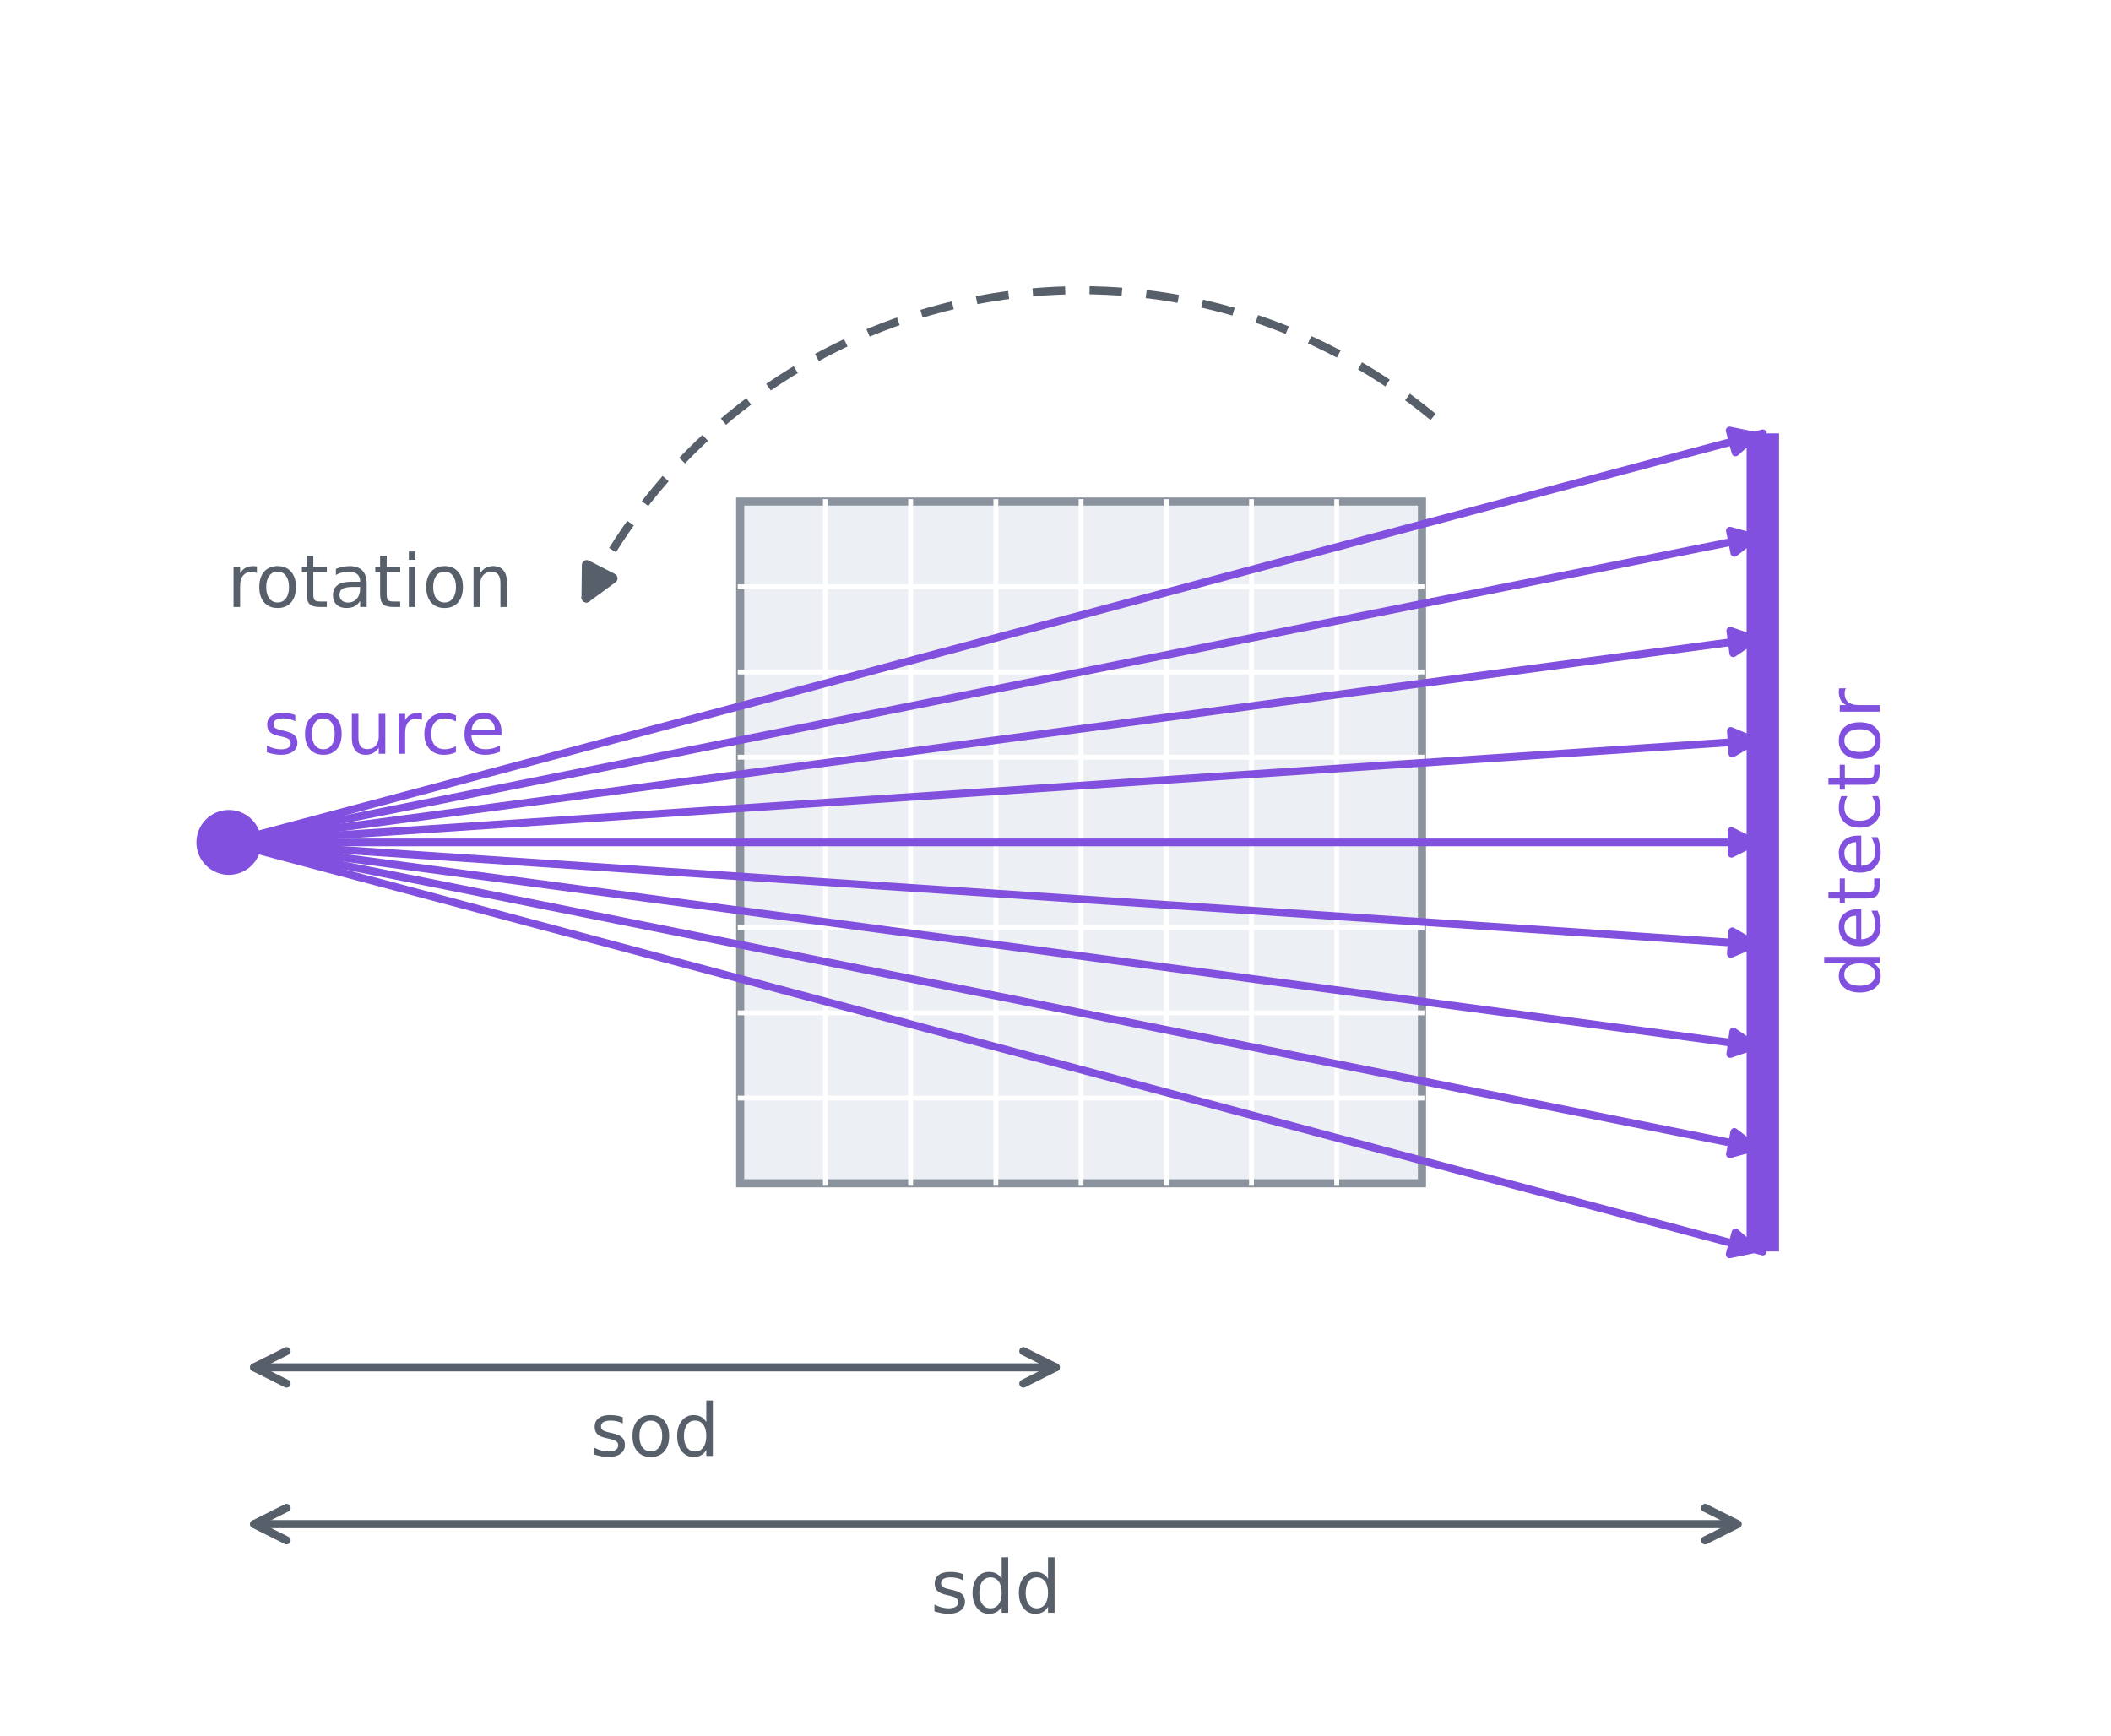
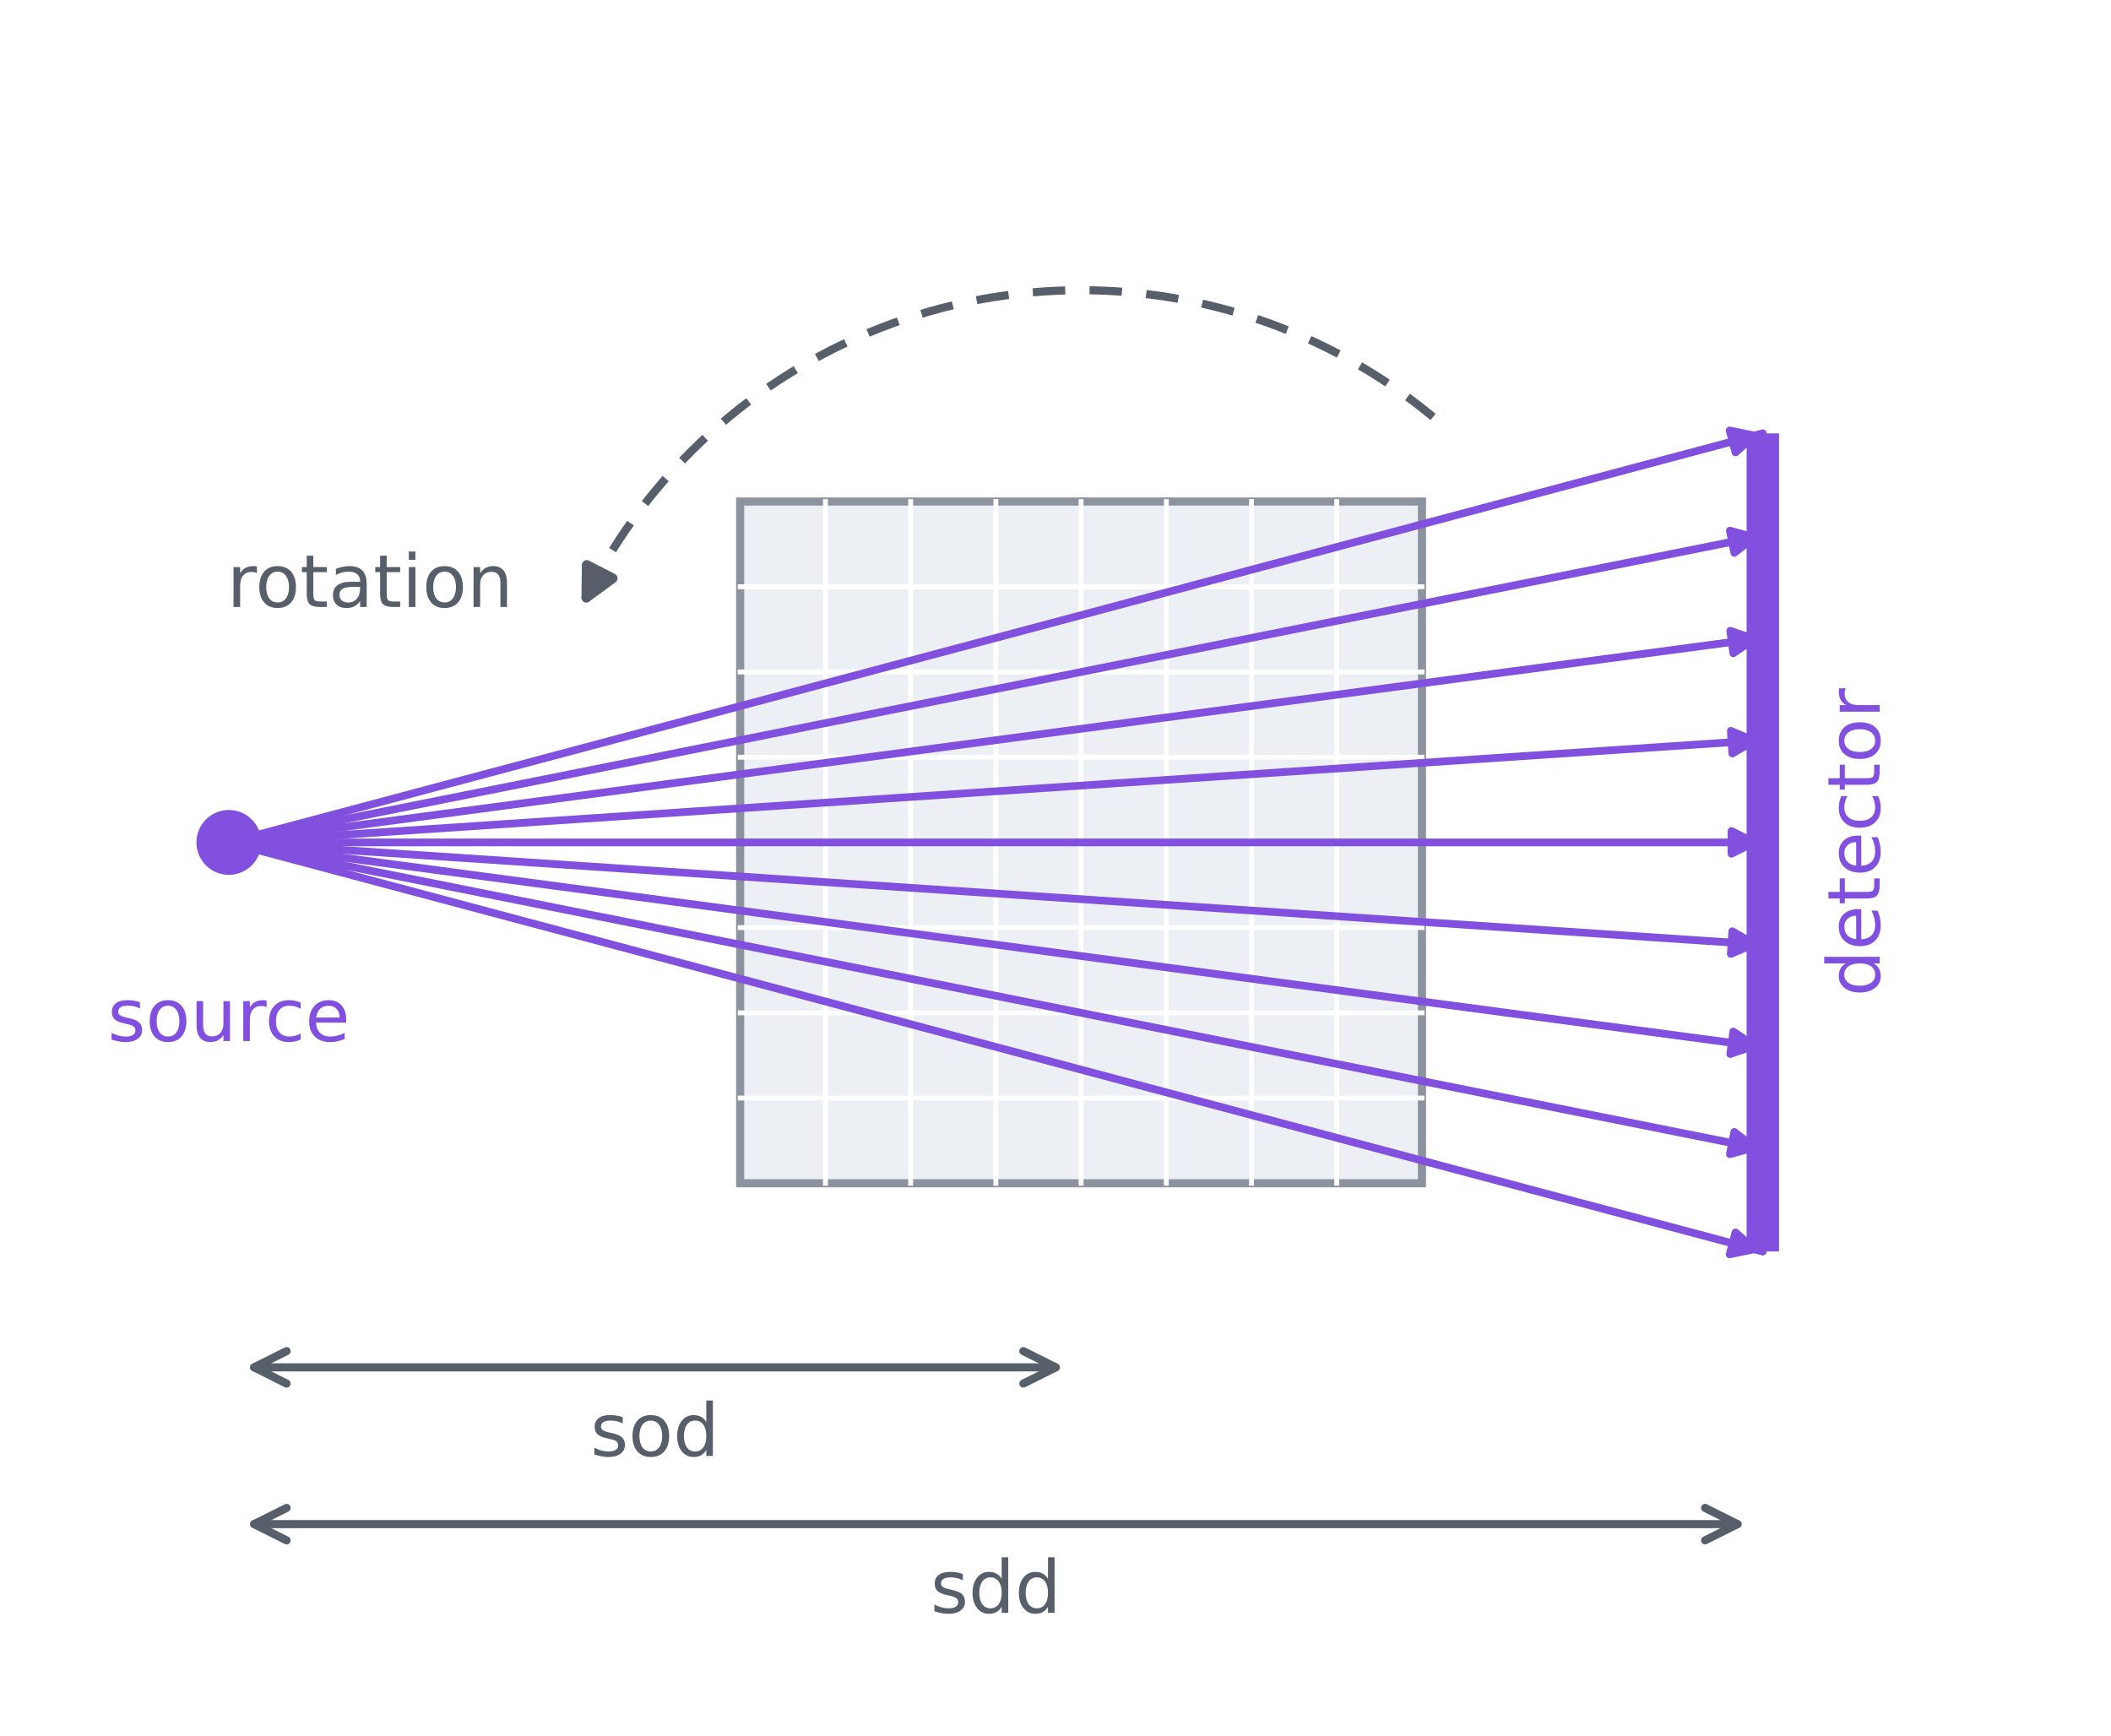
<svg xmlns="http://www.w3.org/2000/svg" xmlns:xlink="http://www.w3.org/1999/xlink" width="260.203pt" height="213.984pt" viewBox="0 0 260.203 213.984" version="1.1">
  <defs>
    <style type="text/css">*{stroke-linejoin: round; stroke-linecap: butt}</style>
  </defs>
  <g id="figure_1">
    <g id="patch_1">
      <path d="M 0 213.984  L 260.203 213.984  L 260.203 0  L 0 0  z " style="fill: #ffffff" />
    </g>
    <g id="axes_1">
      <g id="patch_2">
-         <path d="M 91.235 145.858  L 175.271 145.858  L 175.271 61.823  L 91.235 61.823  z " clip-path="url(#p2ba64a03a1)" style="fill: #eceff3; stroke: #8b949e; stroke-linejoin: miter" />
+         <path d="M 91.235 145.858  L 175.271 145.858  L 175.271 61.823  L 91.235 61.823  z " clip-path="url(#pa8e786cf85)" style="fill: #eceff3; stroke: #8b949e; stroke-linejoin: miter" />
      </g>
      <g id="line2d_1">
-         <path d="M 91.235 135.354  L 175.271 135.354  " clip-path="url(#p2ba64a03a1)" style="fill: none; stroke: #ffffff; stroke-width: 0.6; stroke-linecap: square" />
+         <path d="M 91.235 135.354  L 175.271 135.354  " clip-path="url(#pa8e786cf85)" style="fill: none; stroke: #ffffff; stroke-width: 0.6; stroke-linecap: square" />
      </g>
      <g id="line2d_2">
-         <path d="M 101.74 145.858  L 101.74 61.823  " clip-path="url(#p2ba64a03a1)" style="fill: none; stroke: #ffffff; stroke-width: 0.6; stroke-linecap: square" />
+         <path d="M 101.74 145.858  L 101.74 61.823  " clip-path="url(#pa8e786cf85)" style="fill: none; stroke: #ffffff; stroke-width: 0.6; stroke-linecap: square" />
      </g>
      <g id="line2d_3">
-         <path d="M 91.235 124.85  L 175.271 124.85  " clip-path="url(#p2ba64a03a1)" style="fill: none; stroke: #ffffff; stroke-width: 0.6; stroke-linecap: square" />
+         <path d="M 91.235 124.85  L 175.271 124.85  " clip-path="url(#pa8e786cf85)" style="fill: none; stroke: #ffffff; stroke-width: 0.6; stroke-linecap: square" />
      </g>
      <g id="line2d_4">
-         <path d="M 112.244 145.858  L 112.244 61.823  " clip-path="url(#p2ba64a03a1)" style="fill: none; stroke: #ffffff; stroke-width: 0.6; stroke-linecap: square" />
+         <path d="M 112.244 145.858  L 112.244 61.823  " clip-path="url(#pa8e786cf85)" style="fill: none; stroke: #ffffff; stroke-width: 0.6; stroke-linecap: square" />
      </g>
      <g id="line2d_5">
-         <path d="M 91.235 114.345  L 175.271 114.345  " clip-path="url(#p2ba64a03a1)" style="fill: none; stroke: #ffffff; stroke-width: 0.6; stroke-linecap: square" />
+         <path d="M 91.235 114.345  L 175.271 114.345  " clip-path="url(#pa8e786cf85)" style="fill: none; stroke: #ffffff; stroke-width: 0.6; stroke-linecap: square" />
      </g>
      <g id="line2d_6">
-         <path d="M 122.749 145.858  L 122.749 61.823  " clip-path="url(#p2ba64a03a1)" style="fill: none; stroke: #ffffff; stroke-width: 0.6; stroke-linecap: square" />
+         <path d="M 122.749 145.858  L 122.749 61.823  " clip-path="url(#pa8e786cf85)" style="fill: none; stroke: #ffffff; stroke-width: 0.6; stroke-linecap: square" />
      </g>
      <g id="line2d_7">
-         <path d="M 91.235 103.841  L 175.271 103.841  " clip-path="url(#p2ba64a03a1)" style="fill: none; stroke: #ffffff; stroke-width: 0.6; stroke-linecap: square" />
+         <path d="M 91.235 103.841  L 175.271 103.841  " clip-path="url(#pa8e786cf85)" style="fill: none; stroke: #ffffff; stroke-width: 0.6; stroke-linecap: square" />
      </g>
      <g id="line2d_8">
-         <path d="M 133.253 145.858  L 133.253 61.823  " clip-path="url(#p2ba64a03a1)" style="fill: none; stroke: #ffffff; stroke-width: 0.6; stroke-linecap: square" />
+         <path d="M 133.253 145.858  L 133.253 61.823  " clip-path="url(#pa8e786cf85)" style="fill: none; stroke: #ffffff; stroke-width: 0.6; stroke-linecap: square" />
      </g>
      <g id="line2d_9">
-         <path d="M 91.235 93.336  L 175.271 93.336  " clip-path="url(#p2ba64a03a1)" style="fill: none; stroke: #ffffff; stroke-width: 0.6; stroke-linecap: square" />
+         <path d="M 91.235 93.336  L 175.271 93.336  " clip-path="url(#pa8e786cf85)" style="fill: none; stroke: #ffffff; stroke-width: 0.6; stroke-linecap: square" />
      </g>
      <g id="line2d_10">
-         <path d="M 143.757 145.858  L 143.757 61.823  " clip-path="url(#p2ba64a03a1)" style="fill: none; stroke: #ffffff; stroke-width: 0.6; stroke-linecap: square" />
+         <path d="M 143.757 145.858  L 143.757 61.823  " clip-path="url(#pa8e786cf85)" style="fill: none; stroke: #ffffff; stroke-width: 0.6; stroke-linecap: square" />
      </g>
      <g id="line2d_11">
-         <path d="M 91.235 82.832  L 175.271 82.832  " clip-path="url(#p2ba64a03a1)" style="fill: none; stroke: #ffffff; stroke-width: 0.6; stroke-linecap: square" />
+         <path d="M 91.235 82.832  L 175.271 82.832  " clip-path="url(#pa8e786cf85)" style="fill: none; stroke: #ffffff; stroke-width: 0.6; stroke-linecap: square" />
      </g>
      <g id="line2d_12">
-         <path d="M 154.262 145.858  L 154.262 61.823  " clip-path="url(#p2ba64a03a1)" style="fill: none; stroke: #ffffff; stroke-width: 0.6; stroke-linecap: square" />
+         <path d="M 154.262 145.858  L 154.262 61.823  " clip-path="url(#pa8e786cf85)" style="fill: none; stroke: #ffffff; stroke-width: 0.6; stroke-linecap: square" />
      </g>
      <g id="line2d_13">
-         <path d="M 91.235 72.327  L 175.271 72.327  " clip-path="url(#p2ba64a03a1)" style="fill: none; stroke: #ffffff; stroke-width: 0.6; stroke-linecap: square" />
+         <path d="M 91.235 72.327  L 175.271 72.327  " clip-path="url(#pa8e786cf85)" style="fill: none; stroke: #ffffff; stroke-width: 0.6; stroke-linecap: square" />
      </g>
      <g id="line2d_14">
-         <path d="M 164.766 145.858  L 164.766 61.823  " clip-path="url(#p2ba64a03a1)" style="fill: none; stroke: #ffffff; stroke-width: 0.6; stroke-linecap: square" />
+         <path d="M 164.766 145.858  L 164.766 61.823  " clip-path="url(#pa8e786cf85)" style="fill: none; stroke: #ffffff; stroke-width: 0.6; stroke-linecap: square" />
      </g>
      <g id="line2d_15">
-         <path d="M 28.209 103.841  L 217.288 154.262  " clip-path="url(#p2ba64a03a1)" style="fill: none; stroke: #8250df; stroke-width: 0.95; stroke-linecap: round" />
+         <path d="M 28.209 103.841  L 217.288 154.262  " clip-path="url(#pa8e786cf85)" style="fill: none; stroke: #8250df; stroke-width: 0.95; stroke-linecap: round" />
      </g>
      <g id="line2d_16">
-         <path d="M 28.209 103.841  L 217.288 141.657  " clip-path="url(#p2ba64a03a1)" style="fill: none; stroke: #8250df; stroke-width: 0.95; stroke-linecap: round" />
+         <path d="M 28.209 103.841  L 217.288 141.657  " clip-path="url(#pa8e786cf85)" style="fill: none; stroke: #8250df; stroke-width: 0.95; stroke-linecap: round" />
      </g>
      <g id="line2d_17">
-         <path d="M 28.209 103.841  L 217.288 129.051  " clip-path="url(#p2ba64a03a1)" style="fill: none; stroke: #8250df; stroke-width: 0.95; stroke-linecap: round" />
+         <path d="M 28.209 103.841  L 217.288 129.051  " clip-path="url(#pa8e786cf85)" style="fill: none; stroke: #8250df; stroke-width: 0.95; stroke-linecap: round" />
      </g>
      <g id="line2d_18">
-         <path d="M 28.209 103.841  L 217.288 116.446  " clip-path="url(#p2ba64a03a1)" style="fill: none; stroke: #8250df; stroke-width: 0.95; stroke-linecap: round" />
+         <path d="M 28.209 103.841  L 217.288 116.446  " clip-path="url(#pa8e786cf85)" style="fill: none; stroke: #8250df; stroke-width: 0.95; stroke-linecap: round" />
      </g>
      <g id="line2d_19">
-         <path d="M 28.209 103.841  L 217.288 103.841  " clip-path="url(#p2ba64a03a1)" style="fill: none; stroke: #8250df; stroke-width: 0.95; stroke-linecap: round" />
+         <path d="M 28.209 103.841  L 217.288 103.841  " clip-path="url(#pa8e786cf85)" style="fill: none; stroke: #8250df; stroke-width: 0.95; stroke-linecap: round" />
      </g>
      <g id="line2d_20">
-         <path d="M 28.209 103.841  L 217.288 91.235  " clip-path="url(#p2ba64a03a1)" style="fill: none; stroke: #8250df; stroke-width: 0.95; stroke-linecap: round" />
+         <path d="M 28.209 103.841  L 217.288 91.235  " clip-path="url(#pa8e786cf85)" style="fill: none; stroke: #8250df; stroke-width: 0.95; stroke-linecap: round" />
      </g>
      <g id="line2d_21">
-         <path d="M 28.209 103.841  L 217.288 78.63  " clip-path="url(#p2ba64a03a1)" style="fill: none; stroke: #8250df; stroke-width: 0.95; stroke-linecap: round" />
+         <path d="M 28.209 103.841  L 217.288 78.63  " clip-path="url(#pa8e786cf85)" style="fill: none; stroke: #8250df; stroke-width: 0.95; stroke-linecap: round" />
      </g>
      <g id="line2d_22">
-         <path d="M 28.209 103.841  L 217.288 66.025  " clip-path="url(#p2ba64a03a1)" style="fill: none; stroke: #8250df; stroke-width: 0.95; stroke-linecap: round" />
+         <path d="M 28.209 103.841  L 217.288 66.025  " clip-path="url(#pa8e786cf85)" style="fill: none; stroke: #8250df; stroke-width: 0.95; stroke-linecap: round" />
      </g>
      <g id="line2d_23">
-         <path d="M 28.209 103.841  L 217.288 53.419  " clip-path="url(#p2ba64a03a1)" style="fill: none; stroke: #8250df; stroke-width: 0.95; stroke-linecap: round" />
+         <path d="M 28.209 103.841  L 217.288 53.419  " clip-path="url(#pa8e786cf85)" style="fill: none; stroke: #8250df; stroke-width: 0.95; stroke-linecap: round" />
      </g>
      <g id="line2d_24">
-         <path d="M 176.642 51.393  L 175.421 50.406  L 174.177 49.448  L 172.912 48.519  L 171.625 47.619  L 170.318 46.749  L 168.992 45.909  L 167.646 45.1  L 166.282 44.323  L 164.901 43.577  L 163.503 42.863  L 162.088 42.181  L 160.659 41.533  L 159.214 40.917  L 157.756 40.335  L 156.285 39.787  L 154.802 39.273  L 153.307 38.793  L 151.801 38.348  L 150.286 37.938  L 148.761 37.562  L 147.229 37.222  L 145.689 36.918  L 144.142 36.649  L 142.589 36.415  L 141.032 36.218  L 139.47 36.057  L 137.905 35.931  L 136.338 35.842  L 134.769 35.789  L 133.199 35.772  L 131.629 35.791  L 130.06 35.847  L 128.493 35.939  L 126.928 36.067  L 125.367 36.23  L 123.81 36.43  L 122.257 36.666  L 120.711 36.937  L 119.171 37.245  L 117.639 37.587  L 116.115 37.965  L 114.601 38.377  L 113.096 38.825  L 111.602 39.307  L 110.119 39.824  L 108.649 40.374  L 107.192 40.959  L 105.748 41.576  L 104.32 42.227  L 102.907 42.911  L 101.509 43.627  L 100.129 44.375  L 98.767 45.155  L 97.422 45.966  L 96.097 46.808  L 94.792 47.68  L 93.507 48.582  L 92.243 49.513  L 91.001 50.473  L 89.781 51.462  L 88.585 52.478  L 87.412 53.522  L 86.264 54.593  L 85.14 55.69  L 84.043 56.812  L 82.971 57.96  L 81.926 59.131  L 80.909 60.327  L 79.919 61.546  L 78.958 62.787  L 78.026 64.05  L 77.123 65.335  L 76.25 66.639  L 75.407 67.964  L 74.595 69.307  L 73.814 70.669  L 73.065 72.049  L 72.347 73.446  L 71.663 74.858  " clip-path="url(#p2ba64a03a1)" style="fill: none; stroke-dasharray: 4,3; stroke-dashoffset: 0; stroke: #57606a" />
+         <path d="M 176.642 51.393  L 175.421 50.406  L 174.177 49.448  L 172.912 48.519  L 171.625 47.619  L 170.318 46.749  L 168.992 45.909  L 167.646 45.1  L 166.282 44.323  L 164.901 43.577  L 163.503 42.863  L 162.088 42.181  L 160.659 41.533  L 159.214 40.917  L 157.756 40.335  L 156.285 39.787  L 154.802 39.273  L 153.307 38.793  L 151.801 38.348  L 150.286 37.938  L 148.761 37.562  L 147.229 37.222  L 145.689 36.918  L 144.142 36.649  L 142.589 36.415  L 141.032 36.218  L 139.47 36.057  L 137.905 35.931  L 136.338 35.842  L 134.769 35.789  L 133.199 35.772  L 131.629 35.791  L 130.06 35.847  L 128.493 35.939  L 126.928 36.067  L 125.367 36.23  L 123.81 36.43  L 122.257 36.666  L 120.711 36.937  L 119.171 37.245  L 117.639 37.587  L 116.115 37.965  L 114.601 38.377  L 113.096 38.825  L 111.602 39.307  L 110.119 39.824  L 108.649 40.374  L 107.192 40.959  L 105.748 41.576  L 104.32 42.227  L 102.907 42.911  L 101.509 43.627  L 100.129 44.375  L 98.767 45.155  L 97.422 45.966  L 96.097 46.808  L 94.792 47.68  L 93.507 48.582  L 92.243 49.513  L 91.001 50.473  L 89.781 51.462  L 88.585 52.478  L 87.412 53.522  L 86.264 54.593  L 85.14 55.69  L 84.043 56.812  L 82.971 57.96  L 81.926 59.131  L 80.909 60.327  L 79.919 61.546  L 78.958 62.787  L 78.026 64.05  L 77.123 65.335  L 76.25 66.639  L 75.407 67.964  L 74.595 69.307  L 73.814 70.669  L 73.065 72.049  L 72.347 73.446  L 71.663 74.858  " clip-path="url(#pa8e786cf85)" style="fill: none; stroke-dasharray: 4,3; stroke-dashoffset: 0; stroke: #57606a" />
      </g>
      <g id="text_1">
-         <g style="fill: #8250df" transform="translate(32.41061 92.91608) scale(0.09 -0.09)">
+         <g style="fill: #8250df" transform="translate(13.26744 128.3267) scale(0.09 -0.09)">
          <defs>
            <path id="DejaVuSans-73" d="M 2834 3397  L 2834 2853  Q 2591 2978 2328 3040  Q 2066 3103 1784 3103  Q 1356 3103 1142 2972  Q 928 2841 928 2578  Q 928 2378 1081 2264  Q 1234 2150 1697 2047  L 1894 2003  Q 2506 1872 2764 1633  Q 3022 1394 3022 966  Q 3022 478 2636 193  Q 2250 -91 1575 -91  Q 1294 -91 989 -36  Q 684 19 347 128  L 347 722  Q 666 556 975 473  Q 1284 391 1588 391  Q 1994 391 2212 530  Q 2431 669 2431 922  Q 2431 1156 2273 1281  Q 2116 1406 1581 1522  L 1381 1569  Q 847 1681 609 1914  Q 372 2147 372 2553  Q 372 3047 722 3315  Q 1072 3584 1716 3584  Q 2034 3584 2315 3537  Q 2597 3491 2834 3397  z " transform="scale(0.015625)" />
            <path id="DejaVuSans-6f" d="M 1959 3097  Q 1497 3097 1228 2736  Q 959 2375 959 1747  Q 959 1119 1226 758  Q 1494 397 1959 397  Q 2419 397 2687 759  Q 2956 1122 2956 1747  Q 2956 2369 2687 2733  Q 2419 3097 1959 3097  z M 1959 3584  Q 2709 3584 3137 3096  Q 3566 2609 3566 1747  Q 3566 888 3137 398  Q 2709 -91 1959 -91  Q 1206 -91 779 398  Q 353 888 353 1747  Q 353 2609 779 3096  Q 1206 3584 1959 3584  z " transform="scale(0.015625)" />
            <path id="DejaVuSans-75" d="M 544 1381  L 544 3500  L 1119 3500  L 1119 1403  Q 1119 906 1312 657  Q 1506 409 1894 409  Q 2359 409 2629 706  Q 2900 1003 2900 1516  L 2900 3500  L 3475 3500  L 3475 0  L 2900 0  L 2900 538  Q 2691 219 2414 64  Q 2138 -91 1772 -91  Q 1169 -91 856 284  Q 544 659 544 1381  z M 1991 3584  L 1991 3584  z " transform="scale(0.015625)" />
            <path id="DejaVuSans-72" d="M 2631 2963  Q 2534 3019 2420 3045  Q 2306 3072 2169 3072  Q 1681 3072 1420 2755  Q 1159 2438 1159 1844  L 1159 0  L 581 0  L 581 3500  L 1159 3500  L 1159 2956  Q 1341 3275 1631 3429  Q 1922 3584 2338 3584  Q 2397 3584 2469 3576  Q 2541 3569 2628 3553  L 2631 2963  z " transform="scale(0.015625)" />
            <path id="DejaVuSans-63" d="M 3122 3366  L 3122 2828  Q 2878 2963 2633 3030  Q 2388 3097 2138 3097  Q 1578 3097 1268 2742  Q 959 2388 959 1747  Q 959 1106 1268 751  Q 1578 397 2138 397  Q 2388 397 2633 464  Q 2878 531 3122 666  L 3122 134  Q 2881 22 2623 -34  Q 2366 -91 2075 -91  Q 1284 -91 818 406  Q 353 903 353 1747  Q 353 2603 823 3093  Q 1294 3584 2113 3584  Q 2378 3584 2631 3529  Q 2884 3475 3122 3366  z " transform="scale(0.015625)" />
            <path id="DejaVuSans-65" d="M 3597 1894  L 3597 1613  L 953 1613  Q 991 1019 1311 708  Q 1631 397 2203 397  Q 2534 397 2845 478  Q 3156 559 3463 722  L 3463 178  Q 3153 47 2828 -22  Q 2503 -91 2169 -91  Q 1331 -91 842 396  Q 353 884 353 1716  Q 353 2575 817 3079  Q 1281 3584 2069 3584  Q 2775 3584 3186 3129  Q 3597 2675 3597 1894  z M 3022 2063  Q 3016 2534 2758 2815  Q 2500 3097 2075 3097  Q 1594 3097 1305 2825  Q 1016 2553 972 2059  L 3022 2063  z " transform="scale(0.015625)" />
          </defs>
          <use xlink:href="#DejaVuSans-73" />
          <use xlink:href="#DejaVuSans-6f" transform="translate(52.09961 0)" />
          <use xlink:href="#DejaVuSans-75" transform="translate(113.2812 0)" />
          <use xlink:href="#DejaVuSans-72" transform="translate(176.6602 0)" />
          <use xlink:href="#DejaVuSans-63" transform="translate(215.5234 0)" />
          <use xlink:href="#DejaVuSans-65" transform="translate(270.5039 0)" />
        </g>
      </g>
      <g id="line2d_25">
-         <path d="M 217.288 154.262  L 217.288 53.419  " clip-path="url(#p2ba64a03a1)" style="fill: none; stroke: #8250df; stroke-width: 4" />
+         <path d="M 217.288 154.262  L 217.288 53.419  " clip-path="url(#pa8e786cf85)" style="fill: none; stroke: #8250df; stroke-width: 4" />
      </g>
      <g id="text_2">
        <g style="fill: #8250df" transform="translate(231.6902 122.8412) rotate(-90) scale(0.09 -0.09)">
          <defs>
            <path id="DejaVuSans-64" d="M 2906 2969  L 2906 4863  L 3481 4863  L 3481 0  L 2906 0  L 2906 525  Q 2725 213 2448 61  Q 2172 -91 1784 -91  Q 1150 -91 751 415  Q 353 922 353 1747  Q 353 2572 751 3078  Q 1150 3584 1784 3584  Q 2172 3584 2448 3432  Q 2725 3281 2906 2969  z M 947 1747  Q 947 1113 1208 752  Q 1469 391 1925 391  Q 2381 391 2643 752  Q 2906 1113 2906 1747  Q 2906 2381 2643 2742  Q 2381 3103 1925 3103  Q 1469 3103 1208 2742  Q 947 2381 947 1747  z " transform="scale(0.015625)" />
            <path id="DejaVuSans-74" d="M 1172 4494  L 1172 3500  L 2356 3500  L 2356 3053  L 1172 3053  L 1172 1153  Q 1172 725 1289 603  Q 1406 481 1766 481  L 2356 481  L 2356 0  L 1766 0  Q 1100 0 847 248  Q 594 497 594 1153  L 594 3053  L 172 3053  L 172 3500  L 594 3500  L 594 4494  L 1172 4494  z " transform="scale(0.015625)" />
          </defs>
          <use xlink:href="#DejaVuSans-64" />
          <use xlink:href="#DejaVuSans-65" transform="translate(63.47656 0)" />
          <use xlink:href="#DejaVuSans-74" transform="translate(125 0)" />
          <use xlink:href="#DejaVuSans-65" transform="translate(164.209 0)" />
          <use xlink:href="#DejaVuSans-63" transform="translate(225.7324 0)" />
          <use xlink:href="#DejaVuSans-74" transform="translate(280.7129 0)" />
          <use xlink:href="#DejaVuSans-6f" transform="translate(319.9219 0)" />
          <use xlink:href="#DejaVuSans-72" transform="translate(381.1035 0)" />
        </g>
      </g>
      <g id="patch_3">
        <path d="M 31.324 168.548  Q 80.731 168.548 130.138 168.548  " style="fill: none; stroke: #57606a; stroke-linecap: round" />
        <path d="M 35.324 170.548  L 31.324 168.548  L 35.324 166.548  " style="fill: none; stroke: #57606a; stroke-linecap: round" />
        <path d="M 126.138 166.548  L 130.138 168.548  L 126.138 170.548  " style="fill: none; stroke: #57606a; stroke-linecap: round" />
      </g>
      <g id="text_3">
        <g style="fill: #57606a" transform="translate(72.77649 179.4725) scale(0.09 -0.09)">
          <use xlink:href="#DejaVuSans-73" />
          <use xlink:href="#DejaVuSans-6f" transform="translate(52.09961 0)" />
          <use xlink:href="#DejaVuSans-64" transform="translate(113.2812 0)" />
        </g>
      </g>
      <g id="patch_4">
        <path d="M 31.326 187.876  Q 122.748 187.876 214.169 187.876  " style="fill: none; stroke: #57606a; stroke-linecap: round" />
        <path d="M 35.326 189.876  L 31.326 187.876  L 35.326 185.876  " style="fill: none; stroke: #57606a; stroke-linecap: round" />
        <path d="M 210.169 185.876  L 214.169 187.876  L 210.169 189.876  " style="fill: none; stroke: #57606a; stroke-linecap: round" />
      </g>
      <g id="text_4">
        <g style="fill: #57606a" transform="translate(114.6908 198.8006) scale(0.09 -0.09)">
          <use xlink:href="#DejaVuSans-73" />
          <use xlink:href="#DejaVuSans-64" transform="translate(52.09961 0)" />
          <use xlink:href="#DejaVuSans-64" transform="translate(115.5762 0)" />
        </g>
      </g>
      <g id="patch_5">
        <path d="M 73.814 70.669  Q 72.738 72.764 72.276 73.665  " style="fill: none; stroke: #57606a; stroke-width: 1.2; stroke-linecap: round" />
        <path d="M 75.521 71.285  L 72.276 73.665  L 72.319 69.64  z " style="fill: #57606a; stroke: #57606a; stroke-width: 1.2; stroke-linecap: round" />
      </g>
      <g id="text_5">
        <g style="fill: #57606a" transform="translate(27.96822 74.82083) scale(0.09 -0.09)">
          <defs>
            <path id="DejaVuSans-61" d="M 2194 1759  Q 1497 1759 1228 1600  Q 959 1441 959 1056  Q 959 750 1161 570  Q 1363 391 1709 391  Q 2188 391 2477 730  Q 2766 1069 2766 1631  L 2766 1759  L 2194 1759  z M 3341 1997  L 3341 0  L 2766 0  L 2766 531  Q 2569 213 2275 61  Q 1981 -91 1556 -91  Q 1019 -91 701 211  Q 384 513 384 1019  Q 384 1609 779 1909  Q 1175 2209 1959 2209  L 2766 2209  L 2766 2266  Q 2766 2663 2505 2880  Q 2244 3097 1772 3097  Q 1472 3097 1187 3025  Q 903 2953 641 2809  L 641 3341  Q 956 3463 1253 3523  Q 1550 3584 1831 3584  Q 2591 3584 2966 3190  Q 3341 2797 3341 1997  z " transform="scale(0.015625)" />
            <path id="DejaVuSans-69" d="M 603 3500  L 1178 3500  L 1178 0  L 603 0  L 603 3500  z M 603 4863  L 1178 4863  L 1178 4134  L 603 4134  L 603 4863  z " transform="scale(0.015625)" />
            <path id="DejaVuSans-6e" d="M 3513 2113  L 3513 0  L 2938 0  L 2938 2094  Q 2938 2591 2744 2837  Q 2550 3084 2163 3084  Q 1697 3084 1428 2787  Q 1159 2491 1159 1978  L 1159 0  L 581 0  L 581 3500  L 1159 3500  L 1159 2956  Q 1366 3272 1645 3428  Q 1925 3584 2291 3584  Q 2894 3584 3203 3211  Q 3513 2838 3513 2113  z " transform="scale(0.015625)" />
          </defs>
          <use xlink:href="#DejaVuSans-72" />
          <use xlink:href="#DejaVuSans-6f" transform="translate(38.86328 0)" />
          <use xlink:href="#DejaVuSans-74" transform="translate(100.0449 0)" />
          <use xlink:href="#DejaVuSans-61" transform="translate(139.2539 0)" />
          <use xlink:href="#DejaVuSans-74" transform="translate(200.5332 0)" />
          <use xlink:href="#DejaVuSans-69" transform="translate(239.7422 0)" />
          <use xlink:href="#DejaVuSans-6f" transform="translate(267.5254 0)" />
          <use xlink:href="#DejaVuSans-6e" transform="translate(328.707 0)" />
        </g>
      </g>
      <g id="line2d_26" />
      <g id="patch_6">
        <path d="M 217.248 154.251  Q 217.268 154.256 216.262 153.988  " style="fill: none; stroke: #8250df; stroke-width: 0.95; stroke-linecap: round" />
        <path d="M 213.917 151.914  L 216.262 153.988  L 213.196 154.619  z " style="fill: #8250df; stroke: #8250df; stroke-width: 0.95; stroke-linecap: round" />
      </g>
      <g id="line2d_27" />
      <g id="patch_7">
        <path d="M 217.247 141.648  Q 217.268 141.652 216.247 141.448  " style="fill: none; stroke: #8250df; stroke-width: 0.95; stroke-linecap: round" />
        <path d="M 213.776 139.526  L 216.247 141.448  L 213.227 142.272  z " style="fill: #8250df; stroke: #8250df; stroke-width: 0.95; stroke-linecap: round" />
      </g>
      <g id="line2d_28" />
      <g id="patch_8">
        <path d="M 217.247 129.046  Q 217.268 129.049 216.236 128.911  " style="fill: none; stroke: #8250df; stroke-width: 0.95; stroke-linecap: round" />
        <path d="M 213.645 127.153  L 216.236 128.911  L 213.275 129.929  z " style="fill: #8250df; stroke: #8250df; stroke-width: 0.95; stroke-linecap: round" />
      </g>
      <g id="line2d_29" />
      <g id="patch_9">
        <path d="M 217.246 116.443  Q 217.267 116.445 216.229 116.375  " style="fill: none; stroke: #8250df; stroke-width: 0.95; stroke-linecap: round" />
        <path d="M 213.528 114.792  L 216.229 116.375  L 213.342 117.586  z " style="fill: #8250df; stroke: #8250df; stroke-width: 0.95; stroke-linecap: round" />
      </g>
      <g id="line2d_30" />
      <g id="patch_10">
        <path d="M 217.246 103.841  Q 217.267 103.841 216.226 103.841  " style="fill: none; stroke: #8250df; stroke-width: 0.95; stroke-linecap: round" />
        <path d="M 213.426 102.441  L 216.226 103.841  L 213.426 105.241  z " style="fill: #8250df; stroke: #8250df; stroke-width: 0.95; stroke-linecap: round" />
      </g>
      <g id="line2d_31" />
      <g id="patch_11">
        <path d="M 217.246 91.238  Q 217.267 91.237 216.229 91.306  " style="fill: none; stroke: #8250df; stroke-width: 0.95; stroke-linecap: round" />
        <path d="M 213.342 90.095  L 216.229 91.306  L 213.528 92.889  z " style="fill: #8250df; stroke: #8250df; stroke-width: 0.95; stroke-linecap: round" />
      </g>
      <g id="line2d_32" />
      <g id="patch_12">
        <path d="M 217.247 78.636  Q 217.268 78.633 216.236 78.77  " style="fill: none; stroke: #8250df; stroke-width: 0.95; stroke-linecap: round" />
        <path d="M 213.275 77.753  L 216.236 78.77  L 213.645 80.528  z " style="fill: #8250df; stroke: #8250df; stroke-width: 0.95; stroke-linecap: round" />
      </g>
      <g id="line2d_33" />
      <g id="patch_13">
        <path d="M 217.247 66.033  Q 217.268 66.029 216.247 66.233  " style="fill: none; stroke: #8250df; stroke-width: 0.95; stroke-linecap: round" />
        <path d="M 213.227 65.409  L 216.247 66.233  L 213.776 68.155  z " style="fill: #8250df; stroke: #8250df; stroke-width: 0.95; stroke-linecap: round" />
      </g>
      <g id="line2d_34" />
      <g id="patch_14">
        <path d="M 217.248 53.43  Q 217.268 53.425 216.262 53.693  " style="fill: none; stroke: #8250df; stroke-width: 0.95; stroke-linecap: round" />
        <path d="M 213.196 53.062  L 216.262 53.693  L 213.917 55.767  z " style="fill: #8250df; stroke: #8250df; stroke-width: 0.95; stroke-linecap: round" />
      </g>
      <g id="line2d_35">
        <defs>
-           <path id="maa9327ec3b" d="M 0 3.5  C 0.928 3.5 1.819 3.131 2.475 2.475  C 3.131 1.819 3.5 0.928 3.5 0  C 3.5 -0.928 3.131 -1.819 2.475 -2.475  C 1.819 -3.131 0.928 -3.5 0 -3.5  C -0.928 -3.5 -1.819 -3.131 -2.475 -2.475  C -3.131 -1.819 -3.5 -0.928 -3.5 0  C -3.5 0.928 -3.131 1.819 -2.475 2.475  C -1.819 3.131 -0.928 3.5 0 3.5  z " style="stroke: #8250df" />
+           <path id="me01e959cde" d="M 0 3.5  C 0.928 3.5 1.819 3.131 2.475 2.475  C 3.131 1.819 3.5 0.928 3.5 0  C 3.5 -0.928 3.131 -1.819 2.475 -2.475  C 1.819 -3.131 0.928 -3.5 0 -3.5  C -0.928 -3.5 -1.819 -3.131 -2.475 -2.475  C -3.131 -1.819 -3.5 -0.928 -3.5 0  C -3.5 0.928 -3.131 1.819 -2.475 2.475  C -1.819 3.131 -0.928 3.5 0 3.5  z " style="stroke: #8250df" />
        </defs>
-         <g clip-path="url(#p2ba64a03a1)">
-           <use xlink:href="#maa9327ec3b" x="28.209" y="103.841" style="fill: #8250df; stroke: #8250df" />
+         <g clip-path="url(#pa8e786cf85)">
+           <use xlink:href="#me01e959cde" x="28.209" y="103.841" style="fill: #8250df; stroke: #8250df" />
        </g>
      </g>
    </g>
  </g>
  <defs>
-     <clipPath id="p2ba64a03a1">
+     <clipPath id="pa8e786cf85">
      <rect x="7.2" y="7.2" width="245.803" height="199.584" />
    </clipPath>
  </defs>
</svg>
